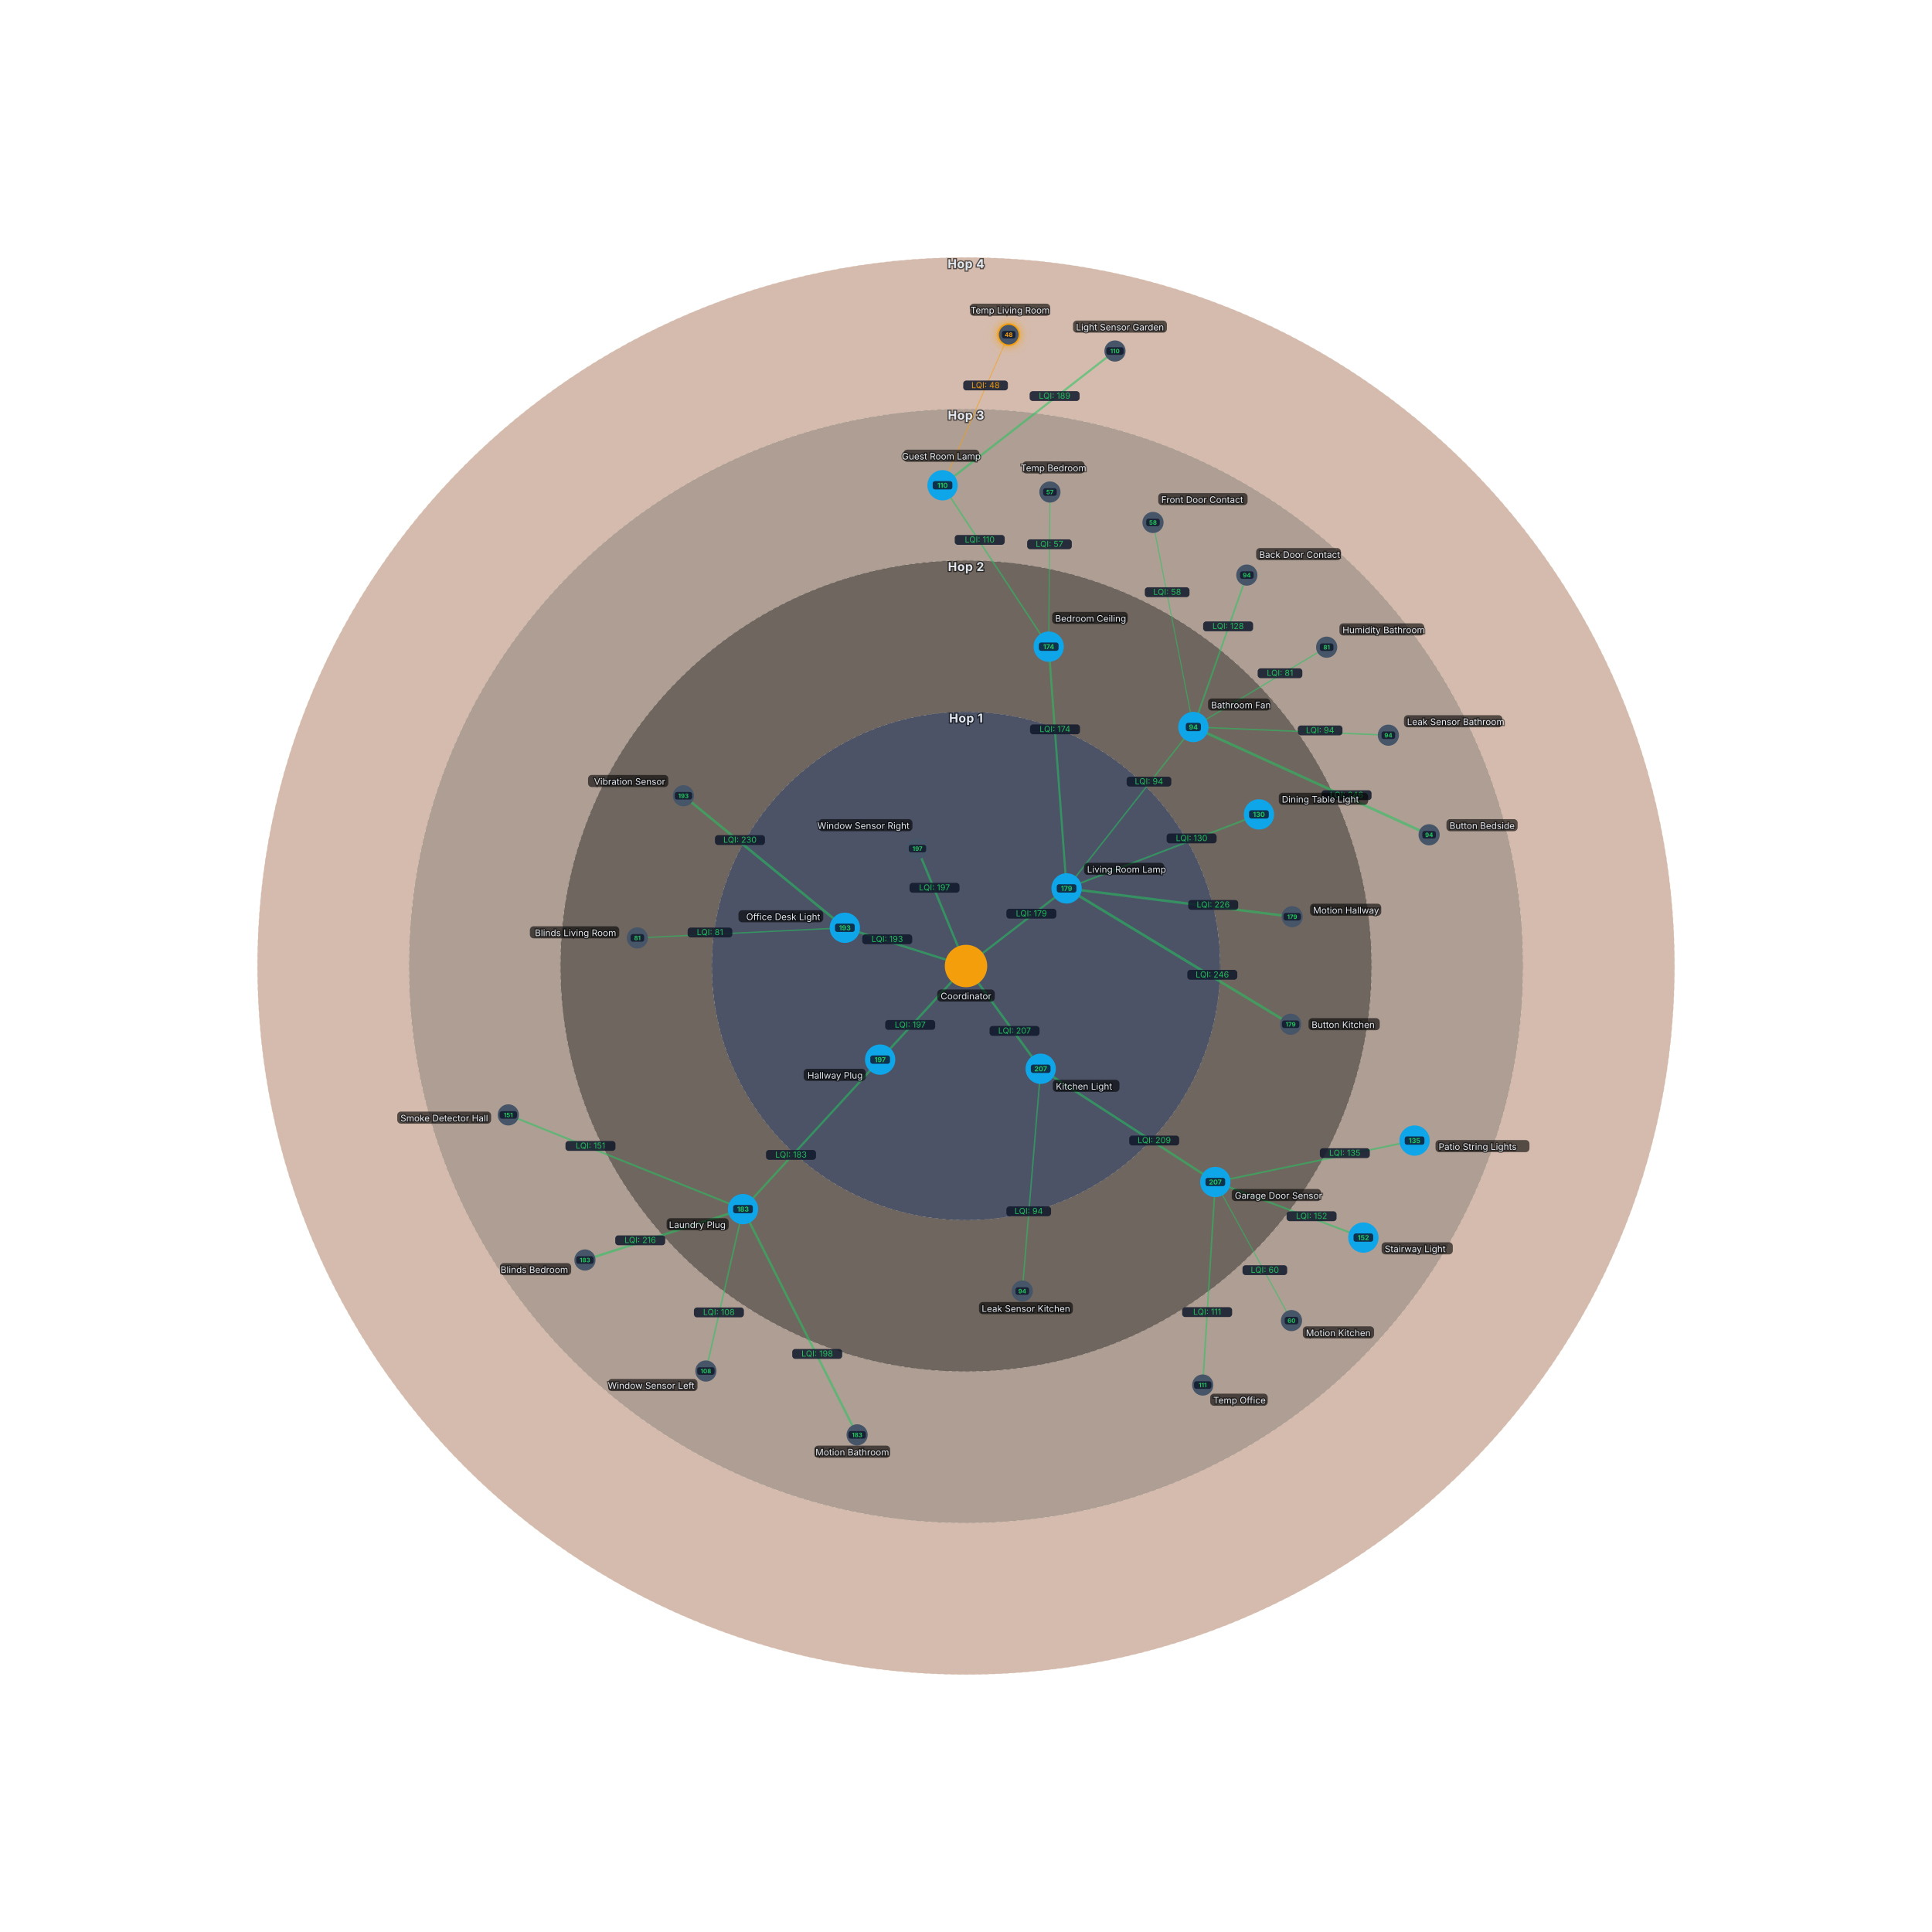
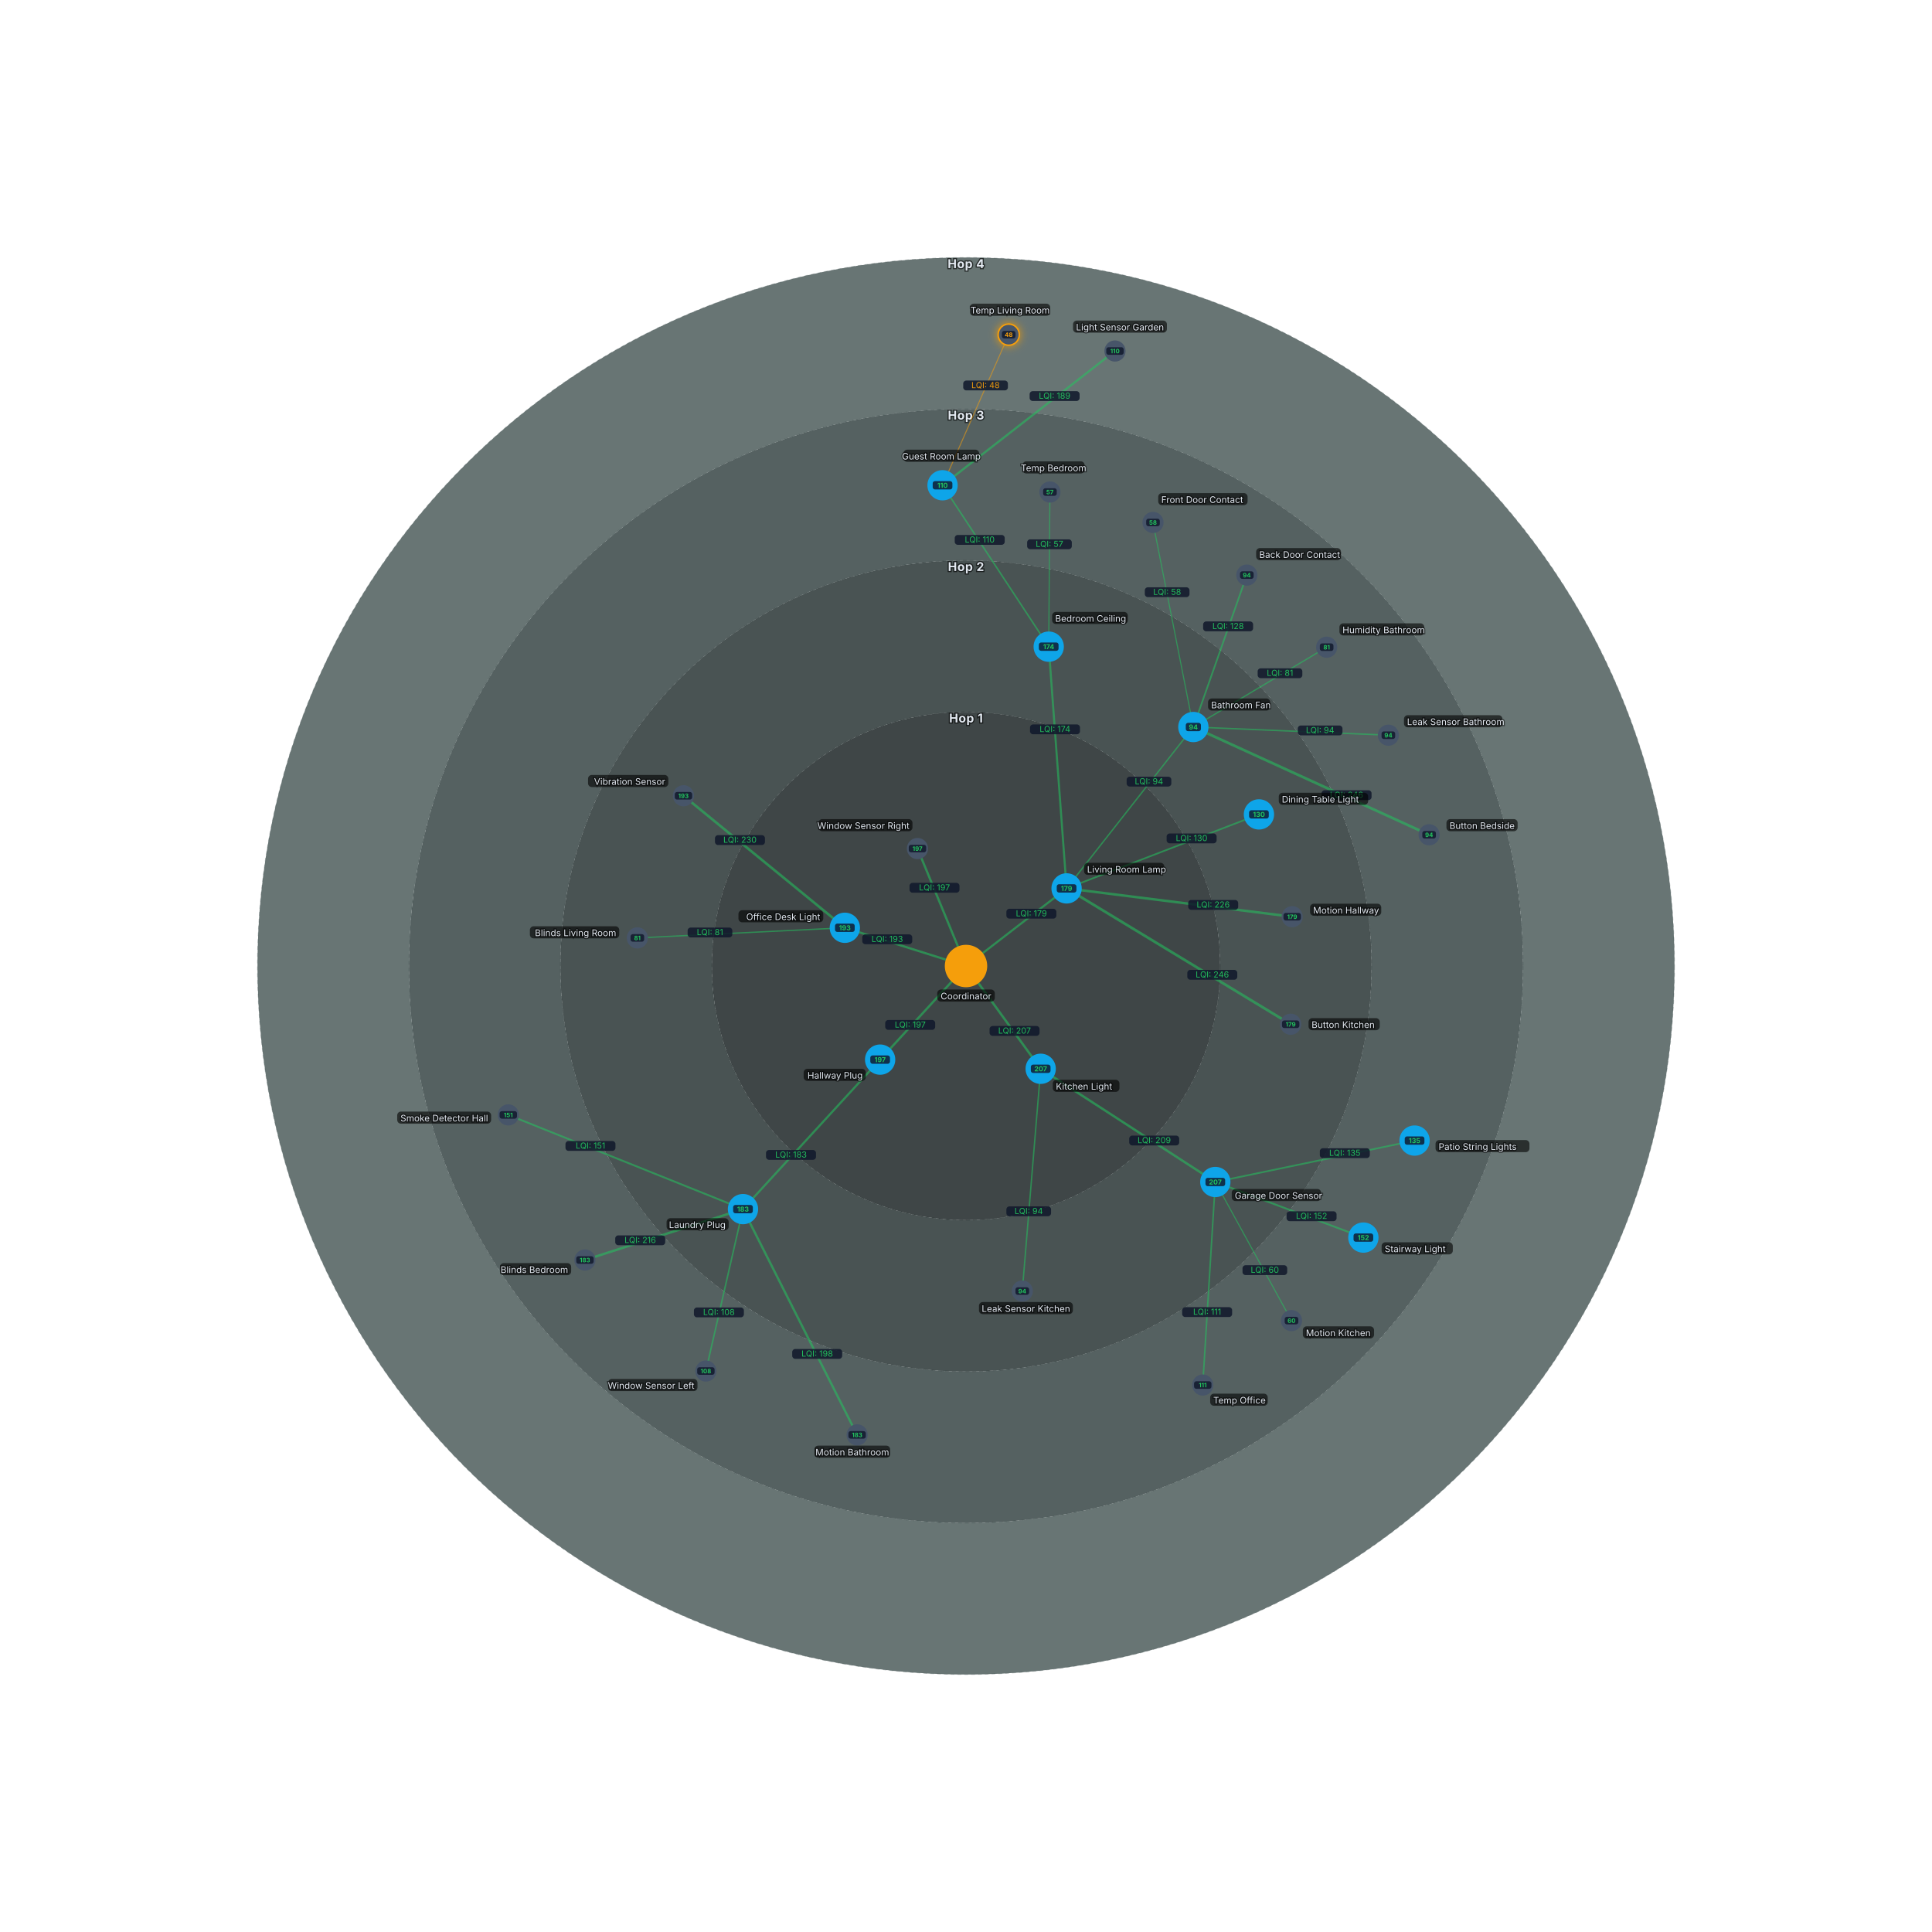
<svg xmlns="http://www.w3.org/2000/svg" viewBox="0.0 0.0 2551.155 2551.155" width="2551" height="2551" font-family="system-ui, -apple-system, sans-serif">
  <defs>
    <filter id="glow-warn" x="-60%" y="-60%" width="220%" height="220%">
      <feGaussianBlur in="SourceAlpha" stdDeviation="6" result="blur" />
      <feFlood flood-color="#f59e0b" flood-opacity="0.85" result="flood" />
      <feComposite in="flood" in2="blur" operator="in" result="glow" />
      <feMerge>
        <feMergeNode in="glow" />
        <feMergeNode in="SourceGraphic" />
      </feMerge>
    </filter>
    <filter id="glow-crit" x="-60%" y="-60%" width="220%" height="220%">
      <feGaussianBlur in="SourceAlpha" stdDeviation="8" result="blur" />
      <feFlood flood-color="#ef4444" flood-opacity="0.85" result="flood" />
      <feComposite in="flood" in2="blur" operator="in" result="glow" />
      <feMerge>
        <feMergeNode in="glow" />
        <feMergeNode in="SourceGraphic" />
      </feMerge>
    </filter>
  </defs>
  <g id="ring-fills">
-     <path d="M 940.0 1275.577 A 335.577 335.577 0 1 1 1611.155 1275.577 A 335.577 335.577 0 1 1 940.0 1275.577 Z" fill="#202940" fill-opacity="0.80" fill-rule="evenodd" stroke="none" />
-     <path d="M 740.0 1275.577 A 535.577 535.577 0 1 1 1811.155 1275.577 A 535.577 535.577 0 1 1 740.0 1275.577 Z M 940.0 1275.577 A 335.577 335.577 0 1 0 1611.155 1275.577 A 335.577 335.577 0 1 0 940.0 1275.577 Z" fill="#4B4038" fill-opacity="0.80" fill-rule="evenodd" stroke="none" />
-     <path d="M 540.0 1275.577 A 735.577 735.577 0 1 1 2011.155 1275.577 A 735.577 735.577 0 1 1 540.0 1275.577 Z M 740.0 1275.577 A 535.577 535.577 0 1 0 1811.155 1275.577 A 535.577 535.577 0 1 0 740.0 1275.577 Z" fill="#9A8678" fill-opacity="0.80" fill-rule="evenodd" stroke="none" />
-     <path d="M 340.0 1275.577 A 935.577 935.577 0 1 1 2211.155 1275.577 A 935.577 935.577 0 1 1 340.0 1275.577 Z M 540.0 1275.577 A 735.577 735.577 0 1 0 2011.155 1275.577 A 735.577 735.577 0 1 0 540.0 1275.577 Z" fill="#CAAA98" fill-opacity="0.80" fill-rule="evenodd" stroke="none" />
+     <path d="M 940.0 1275.577 A 335.577 335.577 0 1 1 1611.155 1275.577 A 335.577 335.577 0 1 1 940.0 1275.577 Z" fill="#101819" fill-opacity="0.80" fill-rule="evenodd" stroke="none" />
+     <path d="M 740.0 1275.577 A 535.577 535.577 0 1 1 1811.155 1275.577 A 535.577 535.577 0 1 1 740.0 1275.577 Z M 940.0 1275.577 A 335.577 335.577 0 1 0 1611.155 1275.577 A 335.577 335.577 0 1 0 940.0 1275.577 Z" fill="#1C2829" fill-opacity="0.80" fill-rule="evenodd" stroke="none" />
+     <path d="M 540.0 1275.577 A 735.577 735.577 0 1 1 2011.155 1275.577 A 735.577 735.577 0 1 1 540.0 1275.577 Z M 740.0 1275.577 A 535.577 535.577 0 1 0 1811.155 1275.577 A 535.577 535.577 0 1 0 740.0 1275.577 Z" fill="#2B3A3A" fill-opacity="0.80" fill-rule="evenodd" stroke="none" />
+     <path d="M 340.0 1275.577 A 935.577 935.577 0 1 1 2211.155 1275.577 A 935.577 935.577 0 1 1 340.0 1275.577 Z M 540.0 1275.577 A 735.577 735.577 0 1 0 2011.155 1275.577 A 735.577 735.577 0 1 0 540.0 1275.577 Z" fill="#425352" fill-opacity="0.80" fill-rule="evenodd" stroke="none" />
  </g>
  <g id="rings">
-     <circle cx="1275.577" cy="1275.577" r="335.6" fill="none" stroke="#202940" stroke-opacity="0.3" stroke-width="1" stroke-dasharray="5,4" />
+     <circle cx="1275.577" cy="1275.577" r="335.6" fill="none" stroke="#101819" stroke-opacity="0.3" stroke-width="1" stroke-dasharray="5,4" />
    <text x="1275.577" y="954.0" fill="#e2e8f0" font-size="16px" text-anchor="middle" font-weight="bold" letter-spacing="0.5" stroke="black" stroke-width="3" stroke-opacity="0.6" paint-order="stroke">Hop 1</text>
-     <circle cx="1275.577" cy="1275.577" r="535.6" fill="none" stroke="#4B4038" stroke-opacity="0.3" stroke-width="1" stroke-dasharray="5,4" />
+     <circle cx="1275.577" cy="1275.577" r="535.6" fill="none" stroke="#1C2829" stroke-opacity="0.3" stroke-width="1" stroke-dasharray="5,4" />
    <text x="1275.577" y="754.0" fill="#e2e8f0" font-size="16px" text-anchor="middle" font-weight="bold" letter-spacing="0.5" stroke="black" stroke-width="3" stroke-opacity="0.6" paint-order="stroke">Hop 2</text>
-     <circle cx="1275.577" cy="1275.577" r="735.6" fill="none" stroke="#9A8678" stroke-opacity="0.3" stroke-width="1" stroke-dasharray="5,4" />
+     <circle cx="1275.577" cy="1275.577" r="735.6" fill="none" stroke="#2B3A3A" stroke-opacity="0.3" stroke-width="1" stroke-dasharray="5,4" />
    <text x="1275.577" y="554.0" fill="#e2e8f0" font-size="16px" text-anchor="middle" font-weight="bold" letter-spacing="0.5" stroke="black" stroke-width="3" stroke-opacity="0.6" paint-order="stroke">Hop 3</text>
-     <circle cx="1275.577" cy="1275.577" r="935.6" fill="none" stroke="#CAAA98" stroke-opacity="0.3" stroke-width="1" stroke-dasharray="5,4" />
+     <circle cx="1275.577" cy="1275.577" r="935.6" fill="none" stroke="#425352" stroke-opacity="0.3" stroke-width="1" stroke-dasharray="5,4" />
    <text x="1275.577" y="354.0" fill="#e2e8f0" font-size="16px" text-anchor="middle" font-weight="bold" letter-spacing="0.5" stroke="black" stroke-width="3" stroke-opacity="0.6" paint-order="stroke">Hop 4</text>
  </g>
  <g id="edges" opacity="0.55">
    <line x1="1408.4" y1="1173.1" x2="1275.6" y2="1275.6" stroke="#22c55e" stroke-width="2.77" />
    <line x1="1374.2" y1="1411.3" x2="1275.6" y2="1275.6" stroke="#22c55e" stroke-width="3.07" />
    <line x1="1162.2" y1="1399.2" x2="1275.6" y2="1275.6" stroke="#22c55e" stroke-width="2.96" />
    <line x1="1115.6" y1="1225.1" x2="1275.6" y2="1275.6" stroke="#22c55e" stroke-width="2.92" />
    <line x1="1384.8" y1="853.9" x2="1408.4" y2="1173.1" stroke="#22c55e" stroke-width="2.71" />
    <line x1="1575.8" y1="960.0" x2="1408.4" y2="1173.1" stroke="#22c55e" stroke-width="1.83" />
    <line x1="1604.8" y1="1560.8" x2="1374.2" y2="1411.3" stroke="#22c55e" stroke-width="3.09" />
    <line x1="1662.4" y1="1075.4" x2="1408.4" y2="1173.1" stroke="#22c55e" stroke-width="2.23" />
    <line x1="1867.9" y1="1506.1" x2="1604.8" y2="1560.8" stroke="#22c55e" stroke-width="2.28" />
    <line x1="1800.3" y1="1634.2" x2="1604.8" y2="1560.8" stroke="#22c55e" stroke-width="2.47" />
    <line x1="981.1" y1="1596.6" x2="1162.2" y2="1399.2" stroke="#22c55e" stroke-width="2.81" />
    <line x1="1244.6" y1="640.8" x2="1384.8" y2="853.9" stroke="#22c55e" stroke-width="2.01" />
    <line x1="1522.5" y1="689.9" x2="1575.8" y2="960.0" stroke="#22c55e" stroke-width="1.44" />
    <line x1="1646.4" y1="759.4" x2="1575.8" y2="960.0" stroke="#22c55e" stroke-width="2.21" />
    <line x1="1706.3" y1="1210.5" x2="1408.4" y2="1173.1" stroke="#22c55e" stroke-width="3.28" />
    <line x1="1705.4" y1="1743.8" x2="1604.8" y2="1560.8" stroke="#22c55e" stroke-width="1.46" />
    <line x1="1131.8" y1="1894.7" x2="981.1" y2="1596.6" stroke="#22c55e" stroke-width="2.97" />
    <line x1="1332.0" y1="441.9" x2="1244.6" y2="640.8" stroke="#f59e0b" stroke-width="1.33" />
    <line x1="1386.4" y1="649.7" x2="1384.8" y2="853.9" stroke="#22c55e" stroke-width="1.43" />
    <line x1="1588.2" y1="1828.9" x2="1604.8" y2="1560.8" stroke="#22c55e" stroke-width="2.02" />
    <line x1="1751.8" y1="854.6" x2="1575.8" y2="960.0" stroke="#22c55e" stroke-width="1.69" />
    <line x1="932.1" y1="1810.4" x2="981.1" y2="1596.6" stroke="#22c55e" stroke-width="1.99" />
    <line x1="1211.5" y1="1120.5" x2="1275.6" y2="1275.6" stroke="#22c55e" stroke-width="2.96" />
    <line x1="841.6" y1="1238.5" x2="1115.6" y2="1225.1" stroke="#22c55e" stroke-width="1.69" />
    <line x1="772.4" y1="1663.8" x2="981.1" y2="1596.6" stroke="#22c55e" stroke-width="3.17" />
    <line x1="1887.1" y1="1102.3" x2="1575.8" y2="960.0" stroke="#22c55e" stroke-width="3.5" />
    <line x1="1704.3" y1="1352.5" x2="1408.4" y2="1173.1" stroke="#22c55e" stroke-width="3.5" />
    <line x1="1349.9" y1="1704.8" x2="1374.2" y2="1411.3" stroke="#22c55e" stroke-width="1.83" />
    <line x1="1833.3" y1="970.8" x2="1575.8" y2="960.0" stroke="#22c55e" stroke-width="1.83" />
    <line x1="671.2" y1="1472.2" x2="981.1" y2="1596.6" stroke="#22c55e" stroke-width="2.46" />
    <line x1="902.5" y1="1050.8" x2="1115.6" y2="1225.1" stroke="#22c55e" stroke-width="3.33" />
    <line x1="1472.3" y1="463.5" x2="1244.6" y2="640.8" stroke="#22c55e" stroke-width="2.88" />
  </g>
  <g id="lqi-labels">
    <rect x="1328.9" y="1200.0" width="66" height="13" rx="4" fill="#0f172a" opacity="0.85" />
    <text x="1361.9" y="1210.0" fill="#22c55e" font-size="11px" text-anchor="middle" opacity="0.95">LQI: 179</text>
    <rect x="1306.7" y="1354.8" width="66" height="13" rx="4" fill="#0f172a" opacity="0.85" />
    <text x="1339.7" y="1364.8" fill="#22c55e" font-size="11px" text-anchor="middle" opacity="0.95">LQI: 207</text>
    <rect x="1168.9" y="1346.9" width="66" height="13" rx="4" fill="#0f172a" opacity="0.85" />
    <text x="1201.9" y="1356.9" fill="#22c55e" font-size="11px" text-anchor="middle" opacity="0.95">LQI: 197</text>
    <rect x="1138.6" y="1233.8" width="66" height="13" rx="4" fill="#0f172a" opacity="0.85" />
    <text x="1171.6" y="1243.8" fill="#22c55e" font-size="11px" text-anchor="middle" opacity="0.95">LQI: 193</text>
    <rect x="1360.1" y="956.6" width="66" height="13" rx="4" fill="#0f172a" opacity="0.85" />
    <text x="1393.1" y="966.6" fill="#22c55e" font-size="11px" text-anchor="middle" opacity="0.95">LQI: 174</text>
    <rect x="1487.7" y="1025.6" width="59" height="13" rx="4" fill="#0f172a" opacity="0.85" />
    <text x="1517.2" y="1035.6" fill="#22c55e" font-size="11px" text-anchor="middle" opacity="0.95">LQI: 94</text>
    <rect x="1491.1" y="1499.5" width="66" height="13" rx="4" fill="#0f172a" opacity="0.85" />
    <text x="1524.1" y="1509.5" fill="#22c55e" font-size="11px" text-anchor="middle" opacity="0.95">LQI: 209</text>
    <rect x="1540.5" y="1100.6" width="66" height="13" rx="4" fill="#0f172a" opacity="0.85" />
    <text x="1573.5" y="1110.6" fill="#22c55e" font-size="11px" text-anchor="middle" opacity="0.95">LQI: 130</text>
    <rect x="1742.8" y="1516.2" width="66" height="13" rx="4" fill="#0f172a" opacity="0.85" />
    <text x="1775.8" y="1526.2" fill="#22c55e" font-size="11px" text-anchor="middle" opacity="0.95">LQI: 135</text>
    <rect x="1698.9" y="1599.5" width="66" height="13" rx="4" fill="#0f172a" opacity="0.85" />
    <text x="1731.9" y="1609.5" fill="#22c55e" font-size="11px" text-anchor="middle" opacity="0.95">LQI: 152</text>
    <rect x="1011.5" y="1518.5" width="66" height="13" rx="4" fill="#0f172a" opacity="0.85" />
    <text x="1044.5" y="1528.5" fill="#22c55e" font-size="11px" text-anchor="middle" opacity="0.95">LQI: 183</text>
    <rect x="1260.7" y="706.4" width="66" height="13" rx="4" fill="#0f172a" opacity="0.85" />
    <text x="1293.7" y="716.4" fill="#22c55e" font-size="11px" text-anchor="middle" opacity="0.95">LQI: 110</text>
    <rect x="1511.7" y="775.5" width="59" height="13" rx="4" fill="#0f172a" opacity="0.85" />
    <text x="1541.2" y="785.5" fill="#22c55e" font-size="11px" text-anchor="middle" opacity="0.95">LQI: 58</text>
    <rect x="1588.7" y="820.6" width="66" height="13" rx="4" fill="#0f172a" opacity="0.85" />
    <text x="1621.7" y="830.6" fill="#22c55e" font-size="11px" text-anchor="middle" opacity="0.95">LQI: 128</text>
    <rect x="1569.0" y="1188.4" width="66" height="13" rx="4" fill="#0f172a" opacity="0.85" />
    <text x="1602.0" y="1198.4" fill="#22c55e" font-size="11px" text-anchor="middle" opacity="0.95">LQI: 226</text>
    <rect x="1640.7" y="1670.7" width="59" height="13" rx="4" fill="#0f172a" opacity="0.85" />
    <text x="1670.2" y="1680.7" fill="#22c55e" font-size="11px" text-anchor="middle" opacity="0.95">LQI: 60</text>
    <rect x="1046.1" y="1781.3" width="66" height="13" rx="4" fill="#0f172a" opacity="0.85" />
    <text x="1079.1" y="1791.3" fill="#22c55e" font-size="11px" text-anchor="middle" opacity="0.95">LQI: 198</text>
    <rect x="1271.9" y="502.5" width="59" height="13" rx="4" fill="#0f172a" opacity="0.85" />
    <text x="1301.4" y="512.5" fill="#f59e0b" font-size="11px" text-anchor="middle" opacity="0.95">LQI: 48</text>
    <rect x="1356.3" y="712.2" width="59" height="13" rx="4" fill="#0f172a" opacity="0.85" />
    <text x="1385.8" y="722.2" fill="#22c55e" font-size="11px" text-anchor="middle" opacity="0.95">LQI: 57</text>
    <rect x="1561.0" y="1726.1" width="66" height="13" rx="4" fill="#0f172a" opacity="0.85" />
    <text x="1594.0" y="1736.1" fill="#22c55e" font-size="11px" text-anchor="middle" opacity="0.95">LQI: 111</text>
    <rect x="1660.7" y="882.5" width="59" height="13" rx="4" fill="#0f172a" opacity="0.85" />
    <text x="1690.2" y="892.5" fill="#22c55e" font-size="11px" text-anchor="middle" opacity="0.95">LQI: 81</text>
    <rect x="916.3" y="1726.5" width="66" height="13" rx="4" fill="#0f172a" opacity="0.85" />
    <text x="949.3" y="1736.5" fill="#22c55e" font-size="11px" text-anchor="middle" opacity="0.95">LQI: 108</text>
    <rect x="1201.0" y="1165.8" width="66" height="13" rx="4" fill="#0f172a" opacity="0.85" />
    <text x="1234.0" y="1175.8" fill="#22c55e" font-size="11px" text-anchor="middle" opacity="0.95">LQI: 197</text>
    <rect x="908.0" y="1224.8" width="59" height="13" rx="4" fill="#0f172a" opacity="0.85" />
    <text x="937.5" y="1234.8" fill="#22c55e" font-size="11px" text-anchor="middle" opacity="0.95">LQI: 81</text>
    <rect x="812.4" y="1631.3" width="66" height="13" rx="4" fill="#0f172a" opacity="0.85" />
    <text x="845.4" y="1641.3" fill="#22c55e" font-size="11px" text-anchor="middle" opacity="0.95">LQI: 216</text>
    <rect x="1745.1" y="1043.5" width="66" height="13" rx="4" fill="#0f172a" opacity="0.85" />
    <text x="1778.1" y="1053.5" fill="#22c55e" font-size="11px" text-anchor="middle" opacity="0.95">LQI: 246</text>
    <rect x="1567.8" y="1280.7" width="66" height="13" rx="4" fill="#0f172a" opacity="0.85" />
    <text x="1600.8" y="1290.7" fill="#22c55e" font-size="11px" text-anchor="middle" opacity="0.95">LQI: 246</text>
    <rect x="1328.9" y="1593.0" width="59" height="13" rx="4" fill="#0f172a" opacity="0.85" />
    <text x="1358.4" y="1603.0" fill="#22c55e" font-size="11px" text-anchor="middle" opacity="0.95">LQI: 94</text>
    <rect x="1713.7" y="958.0" width="59" height="13" rx="4" fill="#0f172a" opacity="0.85" />
    <text x="1743.2" y="968.0" fill="#22c55e" font-size="11px" text-anchor="middle" opacity="0.95">LQI: 94</text>
    <rect x="746.7" y="1506.7" width="66" height="13" rx="4" fill="#0f172a" opacity="0.85" />
    <text x="779.7" y="1516.7" fill="#22c55e" font-size="11px" text-anchor="middle" opacity="0.95">LQI: 151</text>
    <rect x="944.1" y="1102.8" width="66" height="13" rx="4" fill="#0f172a" opacity="0.85" />
    <text x="977.1" y="1112.8" fill="#22c55e" font-size="11px" text-anchor="middle" opacity="0.95">LQI: 230</text>
    <rect x="1359.6" y="516.5" width="66" height="13" rx="4" fill="#0f172a" opacity="0.85" />
    <text x="1392.6" y="526.5" fill="#22c55e" font-size="11px" text-anchor="middle" opacity="0.95">LQI: 189</text>
  </g>
  <g id="nodes">
    <circle cx="1275.6" cy="1275.6" r="28" fill="#f59e0b" stroke="#f59e0b" stroke-width="0" />
    <circle cx="1408.4" cy="1173.1" r="20" fill="#0ea5e9" stroke="#0ea5e9" stroke-width="0" />
    <rect x="1395.4" y="1167.6" width="26" height="11" rx="3" fill="#0f172a" opacity="0.82" />
    <text x="1408.4" y="1176.4" fill="#22c55e" font-size="9px" font-weight="bold" text-anchor="middle">179</text>
    <circle cx="1384.8" cy="853.9" r="20" fill="#0ea5e9" stroke="#0ea5e9" stroke-width="0" />
    <rect x="1371.8" y="848.4" width="26" height="11" rx="3" fill="#0f172a" opacity="0.82" />
    <text x="1384.8" y="857.2" fill="#22c55e" font-size="9px" font-weight="bold" text-anchor="middle">174</text>
    <circle cx="1244.6" cy="640.8" r="20" fill="#0ea5e9" stroke="#0ea5e9" stroke-width="0" />
    <rect x="1231.6" y="635.3" width="26" height="11" rx="3" fill="#0f172a" opacity="0.82" />
    <text x="1244.6" y="644.1" fill="#22c55e" font-size="9px" font-weight="bold" text-anchor="middle">110</text>
    <circle cx="1332.0" cy="441.9" r="14" fill="#475569" stroke="#f59e0b" stroke-width="2" filter="url(#glow-warn)" />
    <rect x="1323.0" y="436.9" width="18" height="10" rx="3" fill="#0f172a" opacity="0.82" />
    <text x="1332.0" y="444.9" fill="#f59e0b" font-size="8px" font-weight="bold" text-anchor="middle">48</text>
    <circle cx="1472.3" cy="463.5" r="14" fill="#475569" stroke="#475569" stroke-width="0" />
    <rect x="1460.8" y="458.5" width="23" height="10" rx="3" fill="#0f172a" opacity="0.82" />
    <text x="1472.3" y="466.5" fill="#22c55e" font-size="8px" font-weight="bold" text-anchor="middle">110</text>
    <circle cx="1386.4" cy="649.7" r="14" fill="#475569" stroke="#475569" stroke-width="0" />
    <rect x="1377.4" y="644.7" width="18" height="10" rx="3" fill="#0f172a" opacity="0.82" />
    <text x="1386.4" y="652.7" fill="#22c55e" font-size="8px" font-weight="bold" text-anchor="middle">57</text>
    <circle cx="1575.8" cy="960.0" r="20" fill="#0ea5e9" stroke="#0ea5e9" stroke-width="0" />
    <rect x="1565.8" y="954.5" width="20" height="11" rx="3" fill="#0f172a" opacity="0.82" />
    <text x="1575.8" y="963.3" fill="#22c55e" font-size="9px" font-weight="bold" text-anchor="middle">94</text>
    <circle cx="1522.5" cy="689.9" r="14" fill="#475569" stroke="#475569" stroke-width="0" />
    <rect x="1513.5" y="684.9" width="18" height="10" rx="3" fill="#0f172a" opacity="0.82" />
    <text x="1522.5" y="692.9" fill="#22c55e" font-size="8px" font-weight="bold" text-anchor="middle">58</text>
    <circle cx="1646.4" cy="759.4" r="14" fill="#475569" stroke="#475569" stroke-width="0" />
    <rect x="1637.4" y="754.4" width="18" height="10" rx="3" fill="#0f172a" opacity="0.82" />
    <text x="1646.4" y="762.4" fill="#22c55e" font-size="8px" font-weight="bold" text-anchor="middle">94</text>
    <circle cx="1751.8" cy="854.6" r="14" fill="#475569" stroke="#475569" stroke-width="0" />
    <rect x="1742.8" y="849.6" width="18" height="10" rx="3" fill="#0f172a" opacity="0.82" />
    <text x="1751.8" y="857.6" fill="#22c55e" font-size="8px" font-weight="bold" text-anchor="middle">81</text>
    <circle cx="1887.1" cy="1102.3" r="14" fill="#475569" stroke="#475569" stroke-width="0" />
    <rect x="1878.1" y="1097.3" width="18" height="10" rx="3" fill="#0f172a" opacity="0.82" />
    <text x="1887.1" y="1105.3" fill="#22c55e" font-size="8px" font-weight="bold" text-anchor="middle">94</text>
    <circle cx="1833.3" cy="970.8" r="14" fill="#475569" stroke="#475569" stroke-width="0" />
    <rect x="1824.3" y="965.8" width="18" height="10" rx="3" fill="#0f172a" opacity="0.82" />
    <text x="1833.3" y="973.8" fill="#22c55e" font-size="8px" font-weight="bold" text-anchor="middle">94</text>
    <circle cx="1662.4" cy="1075.4" r="20" fill="#0ea5e9" stroke="#0ea5e9" stroke-width="0" />
    <rect x="1649.4" y="1069.9" width="26" height="11" rx="3" fill="#0f172a" opacity="0.82" />
    <text x="1662.4" y="1078.7" fill="#22c55e" font-size="9px" font-weight="bold" text-anchor="middle">130</text>
    <circle cx="1706.3" cy="1210.5" r="14" fill="#475569" stroke="#475569" stroke-width="0" />
    <rect x="1694.8" y="1205.5" width="23" height="10" rx="3" fill="#0f172a" opacity="0.82" />
    <text x="1706.3" y="1213.5" fill="#22c55e" font-size="8px" font-weight="bold" text-anchor="middle">179</text>
    <circle cx="1704.3" cy="1352.5" r="14" fill="#475569" stroke="#475569" stroke-width="0" />
    <rect x="1692.8" y="1347.5" width="23" height="10" rx="3" fill="#0f172a" opacity="0.82" />
    <text x="1704.3" y="1355.5" fill="#22c55e" font-size="8px" font-weight="bold" text-anchor="middle">179</text>
    <circle cx="1374.2" cy="1411.3" r="20" fill="#0ea5e9" stroke="#0ea5e9" stroke-width="0" />
    <rect x="1361.2" y="1405.8" width="26" height="11" rx="3" fill="#0f172a" opacity="0.82" />
    <text x="1374.2" y="1414.6" fill="#22c55e" font-size="9px" font-weight="bold" text-anchor="middle">207</text>
    <circle cx="1604.8" cy="1560.8" r="20" fill="#0ea5e9" stroke="#0ea5e9" stroke-width="0" />
    <rect x="1591.8" y="1555.3" width="26" height="11" rx="3" fill="#0f172a" opacity="0.82" />
    <text x="1604.8" y="1564.1" fill="#22c55e" font-size="9px" font-weight="bold" text-anchor="middle">207</text>
    <circle cx="1867.9" cy="1506.1" r="20" fill="#0ea5e9" stroke="#0ea5e9" stroke-width="0" />
    <rect x="1854.9" y="1500.6" width="26" height="11" rx="3" fill="#0f172a" opacity="0.82" />
    <text x="1867.9" y="1509.4" fill="#22c55e" font-size="9px" font-weight="bold" text-anchor="middle">135</text>
    <circle cx="1800.3" cy="1634.2" r="20" fill="#0ea5e9" stroke="#0ea5e9" stroke-width="0" />
    <rect x="1787.3" y="1628.7" width="26" height="11" rx="3" fill="#0f172a" opacity="0.82" />
    <text x="1800.3" y="1637.5" fill="#22c55e" font-size="9px" font-weight="bold" text-anchor="middle">152</text>
    <circle cx="1705.4" cy="1743.8" r="14" fill="#475569" stroke="#475569" stroke-width="0" />
    <rect x="1696.4" y="1738.8" width="18" height="10" rx="3" fill="#0f172a" opacity="0.82" />
    <text x="1705.4" y="1746.8" fill="#22c55e" font-size="8px" font-weight="bold" text-anchor="middle">60</text>
    <circle cx="1588.2" cy="1828.9" r="14" fill="#475569" stroke="#475569" stroke-width="0" />
    <rect x="1576.7" y="1823.9" width="23" height="10" rx="3" fill="#0f172a" opacity="0.82" />
    <text x="1588.2" y="1831.9" fill="#22c55e" font-size="8px" font-weight="bold" text-anchor="middle">111</text>
    <circle cx="1349.9" cy="1704.8" r="14" fill="#475569" stroke="#475569" stroke-width="0" />
    <rect x="1340.9" y="1699.8" width="18" height="10" rx="3" fill="#0f172a" opacity="0.82" />
    <text x="1349.9" y="1707.8" fill="#22c55e" font-size="8px" font-weight="bold" text-anchor="middle">94</text>
    <circle cx="1162.2" cy="1399.2" r="20" fill="#0ea5e9" stroke="#0ea5e9" stroke-width="0" />
    <rect x="1149.2" y="1393.7" width="26" height="11" rx="3" fill="#0f172a" opacity="0.82" />
    <text x="1162.2" y="1402.5" fill="#22c55e" font-size="9px" font-weight="bold" text-anchor="middle">197</text>
    <circle cx="981.1" cy="1596.6" r="20" fill="#0ea5e9" stroke="#0ea5e9" stroke-width="0" />
    <rect x="968.1" y="1591.1" width="26" height="11" rx="3" fill="#0f172a" opacity="0.82" />
    <text x="981.1" y="1599.9" fill="#22c55e" font-size="9px" font-weight="bold" text-anchor="middle">183</text>
    <circle cx="1131.8" cy="1894.7" r="14" fill="#475569" stroke="#475569" stroke-width="0" />
    <rect x="1120.3" y="1889.7" width="23" height="10" rx="3" fill="#0f172a" opacity="0.82" />
    <text x="1131.8" y="1897.7" fill="#22c55e" font-size="8px" font-weight="bold" text-anchor="middle">183</text>
    <circle cx="932.1" cy="1810.4" r="14" fill="#475569" stroke="#475569" stroke-width="0" />
    <rect x="920.6" y="1805.4" width="23" height="10" rx="3" fill="#0f172a" opacity="0.82" />
    <text x="932.1" y="1813.4" fill="#22c55e" font-size="8px" font-weight="bold" text-anchor="middle">108</text>
    <circle cx="772.4" cy="1663.8" r="14" fill="#475569" stroke="#475569" stroke-width="0" />
    <rect x="760.9" y="1658.8" width="23" height="10" rx="3" fill="#0f172a" opacity="0.82" />
    <text x="772.4" y="1666.8" fill="#22c55e" font-size="8px" font-weight="bold" text-anchor="middle">183</text>
    <circle cx="671.2" cy="1472.2" r="14" fill="#475569" stroke="#475569" stroke-width="0" />
    <rect x="659.7" y="1467.2" width="23" height="10" rx="3" fill="#0f172a" opacity="0.82" />
    <text x="671.2" y="1475.2" fill="#22c55e" font-size="8px" font-weight="bold" text-anchor="middle">151</text>
    <circle cx="1115.6" cy="1225.1" r="20" fill="#0ea5e9" stroke="#0ea5e9" stroke-width="0" />
    <rect x="1102.6" y="1219.6" width="26" height="11" rx="3" fill="#0f172a" opacity="0.82" />
    <text x="1115.6" y="1228.4" fill="#22c55e" font-size="9px" font-weight="bold" text-anchor="middle">193</text>
    <circle cx="841.6" cy="1238.5" r="14" fill="#475569" stroke="#475569" stroke-width="0" />
    <rect x="832.6" y="1233.5" width="18" height="10" rx="3" fill="#0f172a" opacity="0.82" />
    <text x="841.6" y="1241.5" fill="#22c55e" font-size="8px" font-weight="bold" text-anchor="middle">81</text>
    <circle cx="902.5" cy="1050.8" r="14" fill="#475569" stroke="#475569" stroke-width="0" />
    <rect x="891.0" y="1045.8" width="23" height="10" rx="3" fill="#0f172a" opacity="0.82" />
    <text x="902.5" y="1053.8" fill="#22c55e" font-size="8px" font-weight="bold" text-anchor="middle">193</text>
    <circle cx="1211.5" cy="1120.5" r="14" fill="#475569" stroke="#475569" stroke-width="0" />
    <rect x="1200.0" y="1115.5" width="23" height="10" rx="3" fill="#0f172a" opacity="0.82" />
    <text x="1211.5" y="1123.5" fill="#22c55e" font-size="8px" font-weight="bold" text-anchor="middle">197</text>
  </g>
  <g id="labels">
    <rect x="1237.6" y="1306.6" width="76" height="16" rx="5" fill="black" opacity="0.6" />
    <text x="1275.6" y="1319.6" fill="#e2e8f0" font-size="12px" text-anchor="middle" stroke="black" stroke-width="3" stroke-opacity="0.5" paint-order="stroke">Coordinator</text>
    <rect x="1431.4" y="1139.3" width="106" height="16" rx="5" fill="black" opacity="0.6" />
    <text x="1435.4" y="1152.3" fill="#e2e8f0" font-size="12px" text-anchor="start" stroke="black" stroke-width="3" stroke-opacity="0.5" paint-order="stroke">Living Room Lamp</text>
    <rect x="1389.3" y="808.0" width="100" height="16" rx="5" fill="black" opacity="0.6" />
    <text x="1393.3" y="821.0" fill="#e2e8f0" font-size="12px" text-anchor="start" stroke="black" stroke-width="3" stroke-opacity="0.5" paint-order="stroke">Bedroom Ceiling</text>
    <rect x="1193.0" y="593.8" width="100" height="16" rx="5" fill="black" opacity="0.6" />
    <text x="1243.0" y="606.8" fill="#e2e8f0" font-size="12px" text-anchor="middle" stroke="black" stroke-width="3" stroke-opacity="0.5" paint-order="stroke">Guest Room Lamp</text>
    <rect x="1280.8" y="401.0" width="106" height="16" rx="5" fill="black" opacity="0.6" />
    <text x="1333.8" y="414.0" fill="#e2e8f0" font-size="12px" text-anchor="middle" stroke="black" stroke-width="3" stroke-opacity="0.5" paint-order="stroke">Temp Living Room</text>
    <rect x="1416.9" y="423.3" width="124" height="16" rx="5" fill="black" opacity="0.6" />
    <text x="1478.9" y="436.3" fill="#e2e8f0" font-size="12px" text-anchor="middle" stroke="black" stroke-width="3" stroke-opacity="0.5" paint-order="stroke">Light Sensor Garden</text>
    <rect x="1350.2" y="609.2" width="82" height="16" rx="5" fill="black" opacity="0.6" />
    <text x="1391.2" y="622.2" fill="#e2e8f0" font-size="12px" text-anchor="middle" stroke="black" stroke-width="3" stroke-opacity="0.5" paint-order="stroke">Temp Bedroom</text>
    <rect x="1595.2" y="922.3" width="82" height="16" rx="5" fill="black" opacity="0.6" />
    <text x="1599.2" y="935.3" fill="#e2e8f0" font-size="12px" text-anchor="start" stroke="black" stroke-width="3" stroke-opacity="0.5" paint-order="stroke">Bathroom Fan</text>
    <rect x="1529.4" y="651.1" width="118" height="16" rx="5" fill="black" opacity="0.6" />
    <text x="1533.4" y="664.1" fill="#e2e8f0" font-size="12px" text-anchor="start" stroke="black" stroke-width="3" stroke-opacity="0.5" paint-order="stroke">Front Door Contact</text>
    <rect x="1658.7" y="723.7" width="112" height="16" rx="5" fill="black" opacity="0.6" />
    <text x="1662.7" y="736.7" fill="#e2e8f0" font-size="12px" text-anchor="start" stroke="black" stroke-width="3" stroke-opacity="0.5" paint-order="stroke">Back Door Contact</text>
    <rect x="1768.7" y="823.1" width="112" height="16" rx="5" fill="black" opacity="0.6" />
    <text x="1772.7" y="836.1" fill="#e2e8f0" font-size="12px" text-anchor="start" stroke="black" stroke-width="3" stroke-opacity="0.5" paint-order="stroke">Humidity Bathroom</text>
    <rect x="1910.0" y="1081.6" width="94" height="16" rx="5" fill="black" opacity="0.6" />
    <text x="1914.0" y="1094.6" fill="#e2e8f0" font-size="12px" text-anchor="start" stroke="black" stroke-width="3" stroke-opacity="0.5" paint-order="stroke">Button Bedside</text>
    <rect x="1853.9" y="944.4" width="130" height="16" rx="5" fill="black" opacity="0.6" />
    <text x="1857.9" y="957.4" fill="#e2e8f0" font-size="12px" text-anchor="start" stroke="black" stroke-width="3" stroke-opacity="0.5" paint-order="stroke">Leak Sensor Bathroom</text>
    <rect x="1688.6" y="1046.8" width="118" height="16" rx="5" fill="black" opacity="0.6" />
    <text x="1692.6" y="1059.8" fill="#e2e8f0" font-size="12px" text-anchor="start" stroke="black" stroke-width="3" stroke-opacity="0.5" paint-order="stroke">Dining Table Light</text>
    <rect x="1729.9" y="1193.3" width="94" height="16" rx="5" fill="black" opacity="0.6" />
    <text x="1733.9" y="1206.3" fill="#e2e8f0" font-size="12px" text-anchor="start" stroke="black" stroke-width="3" stroke-opacity="0.5" paint-order="stroke">Motion Hallway</text>
    <rect x="1727.9" y="1344.4" width="94" height="16" rx="5" fill="black" opacity="0.6" />
    <text x="1731.9" y="1357.4" fill="#e2e8f0" font-size="12px" text-anchor="start" stroke="black" stroke-width="3" stroke-opacity="0.5" paint-order="stroke">Button Kitchen</text>
    <rect x="1390.2" y="1425.8" width="88" height="16" rx="5" fill="black" opacity="0.6" />
    <text x="1394.2" y="1438.8" fill="#e2e8f0" font-size="12px" text-anchor="start" stroke="black" stroke-width="3" stroke-opacity="0.5" paint-order="stroke">Kitchen Light</text>
    <rect x="1626.5" y="1570.0" width="118" height="16" rx="5" fill="black" opacity="0.6" />
    <text x="1630.5" y="1583.0" fill="#e2e8f0" font-size="12px" text-anchor="start" stroke="black" stroke-width="3" stroke-opacity="0.5" paint-order="stroke">Garage Door Sensor</text>
    <rect x="1895.6" y="1505.4" width="124" height="16" rx="5" fill="black" opacity="0.6" />
    <text x="1899.6" y="1518.4" fill="#e2e8f0" font-size="12px" text-anchor="start" stroke="black" stroke-width="3" stroke-opacity="0.5" paint-order="stroke">Patio String Lights</text>
    <rect x="1824.4" y="1640.4" width="94" height="16" rx="5" fill="black" opacity="0.6" />
    <text x="1828.4" y="1653.4" fill="#e2e8f0" font-size="12px" text-anchor="start" stroke="black" stroke-width="3" stroke-opacity="0.5" paint-order="stroke">Stairway Light</text>
    <rect x="1720.4" y="1751.4" width="94" height="16" rx="5" fill="black" opacity="0.6" />
    <text x="1724.4" y="1764.4" fill="#e2e8f0" font-size="12px" text-anchor="start" stroke="black" stroke-width="3" stroke-opacity="0.5" paint-order="stroke">Motion Kitchen</text>
    <rect x="1598.0" y="1840.3" width="76" height="16" rx="5" fill="black" opacity="0.6" />
    <text x="1602.0" y="1853.3" fill="#e2e8f0" font-size="12px" text-anchor="start" stroke="black" stroke-width="3" stroke-opacity="0.5" paint-order="stroke">Temp Office</text>
    <rect x="1292.7" y="1719.3" width="124" height="16" rx="5" fill="black" opacity="0.6" />
    <text x="1354.7" y="1732.3" fill="#e2e8f0" font-size="12px" text-anchor="middle" stroke="black" stroke-width="3" stroke-opacity="0.5" paint-order="stroke">Leak Sensor Kitchen</text>
    <rect x="1061.2" y="1411.3" width="82" height="16" rx="5" fill="black" opacity="0.6" />
    <text x="1139.2" y="1424.3" fill="#e2e8f0" font-size="12px" text-anchor="end" stroke="black" stroke-width="3" stroke-opacity="0.5" paint-order="stroke">Hallway Plug</text>
    <rect x="880.2" y="1608.6" width="82" height="16" rx="5" fill="black" opacity="0.6" />
    <text x="958.2" y="1621.6" fill="#e2e8f0" font-size="12px" text-anchor="end" stroke="black" stroke-width="3" stroke-opacity="0.5" paint-order="stroke">Laundry Plug</text>
    <rect x="1075.4" y="1908.9" width="100" height="16" rx="5" fill="black" opacity="0.6" />
    <text x="1125.4" y="1921.9" fill="#e2e8f0" font-size="12px" text-anchor="middle" stroke="black" stroke-width="3" stroke-opacity="0.5" paint-order="stroke">Motion Bathroom</text>
    <rect x="803.0" y="1820.9" width="118" height="16" rx="5" fill="black" opacity="0.6" />
    <text x="917.0" y="1833.9" fill="#e2e8f0" font-size="12px" text-anchor="end" stroke="black" stroke-width="3" stroke-opacity="0.5" paint-order="stroke">Window Sensor Left</text>
    <rect x="660.2" y="1667.9" width="94" height="16" rx="5" fill="black" opacity="0.6" />
    <text x="750.2" y="1680.9" fill="#e2e8f0" font-size="12px" text-anchor="end" stroke="black" stroke-width="3" stroke-opacity="0.5" paint-order="stroke">Blinds Bedroom</text>
    <rect x="524.5" y="1467.8" width="124" height="16" rx="5" fill="black" opacity="0.6" />
    <text x="644.5" y="1480.8" fill="#e2e8f0" font-size="12px" text-anchor="end" stroke="black" stroke-width="3" stroke-opacity="0.5" paint-order="stroke">Smoke Detector Hall</text>
    <rect x="975.1" y="1201.9" width="112" height="16" rx="5" fill="black" opacity="0.6" />
    <text x="1083.1" y="1214.9" fill="#e2e8f0" font-size="12px" text-anchor="end" stroke="black" stroke-width="3" stroke-opacity="0.5" paint-order="stroke">Office Desk Light</text>
    <rect x="699.7" y="1223.1" width="118" height="16" rx="5" fill="black" opacity="0.6" />
    <text x="813.7" y="1236.1" fill="#e2e8f0" font-size="12px" text-anchor="end" stroke="black" stroke-width="3" stroke-opacity="0.5" paint-order="stroke">Blinds Living Room</text>
    <rect x="776.5" y="1023.3" width="106" height="16" rx="5" fill="black" opacity="0.6" />
    <text x="878.5" y="1036.3" fill="#e2e8f0" font-size="12px" text-anchor="end" stroke="black" stroke-width="3" stroke-opacity="0.5" paint-order="stroke">Vibration Sensor</text>
    <rect x="1080.9" y="1081.6" width="124" height="16" rx="5" fill="black" opacity="0.6" />
    <text x="1200.9" y="1094.6" fill="#e2e8f0" font-size="12px" text-anchor="end" stroke="black" stroke-width="3" stroke-opacity="0.5" paint-order="stroke">Window Sensor Right</text>
  </g>
</svg>
